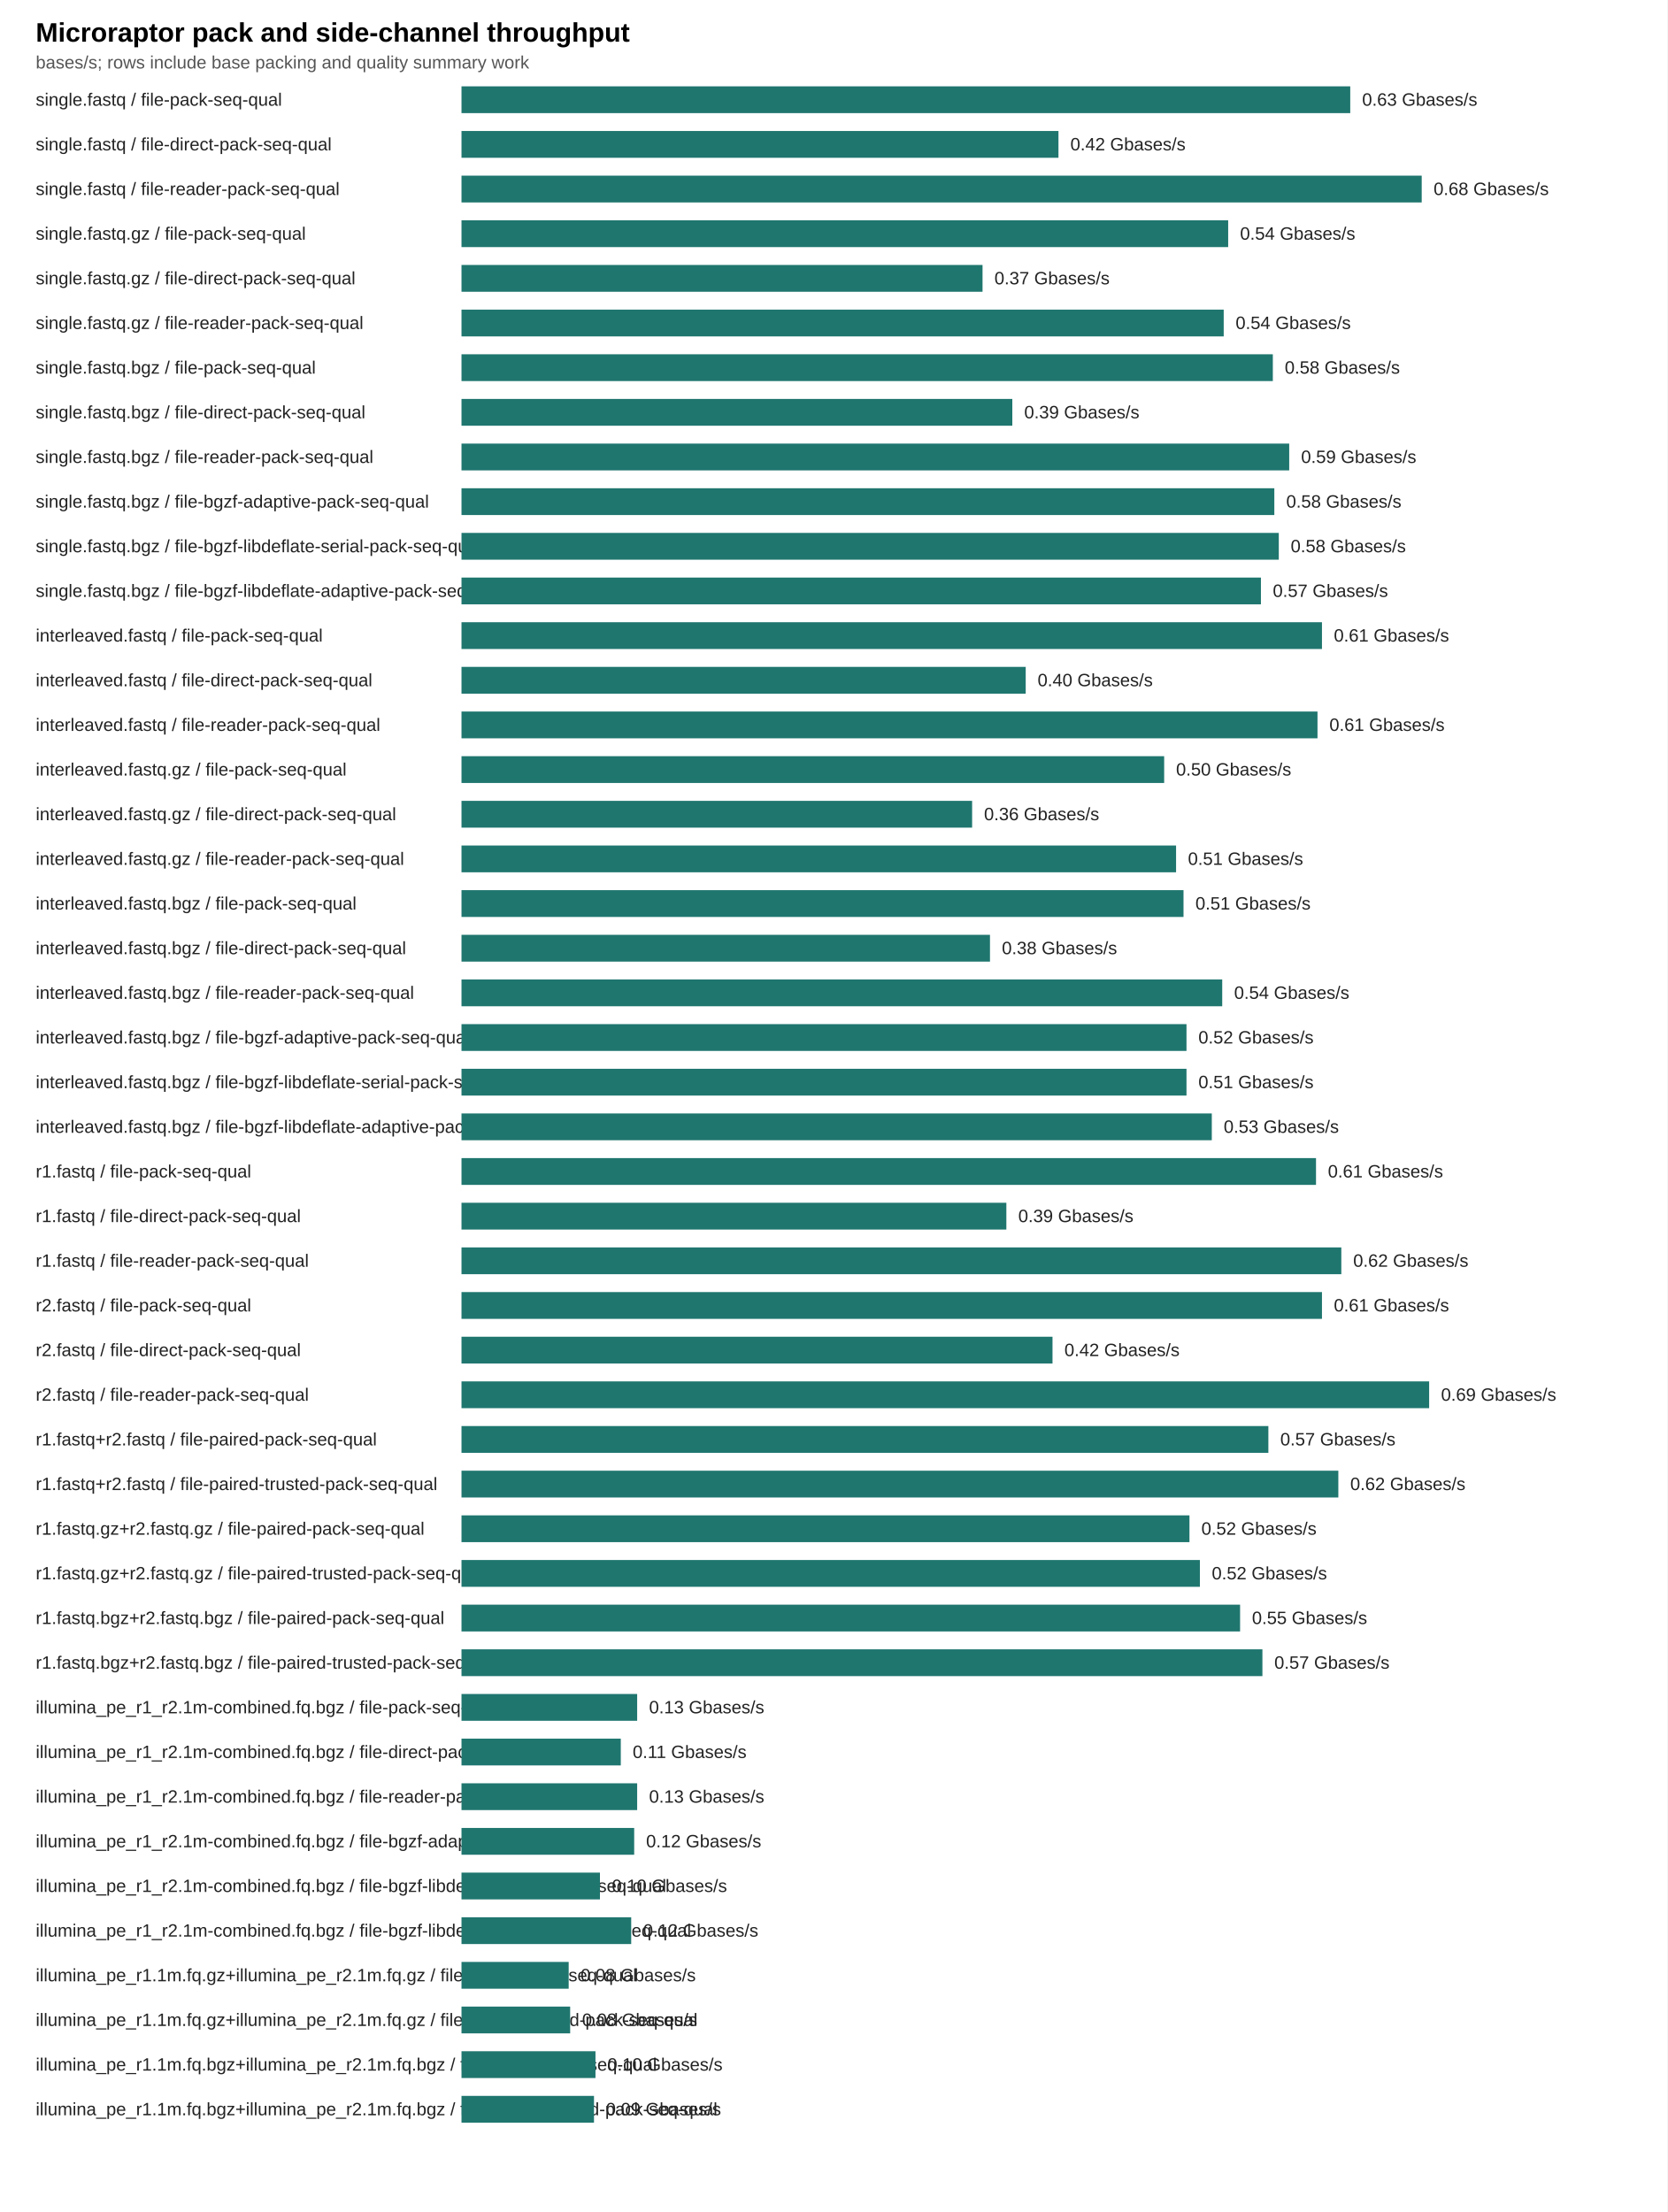
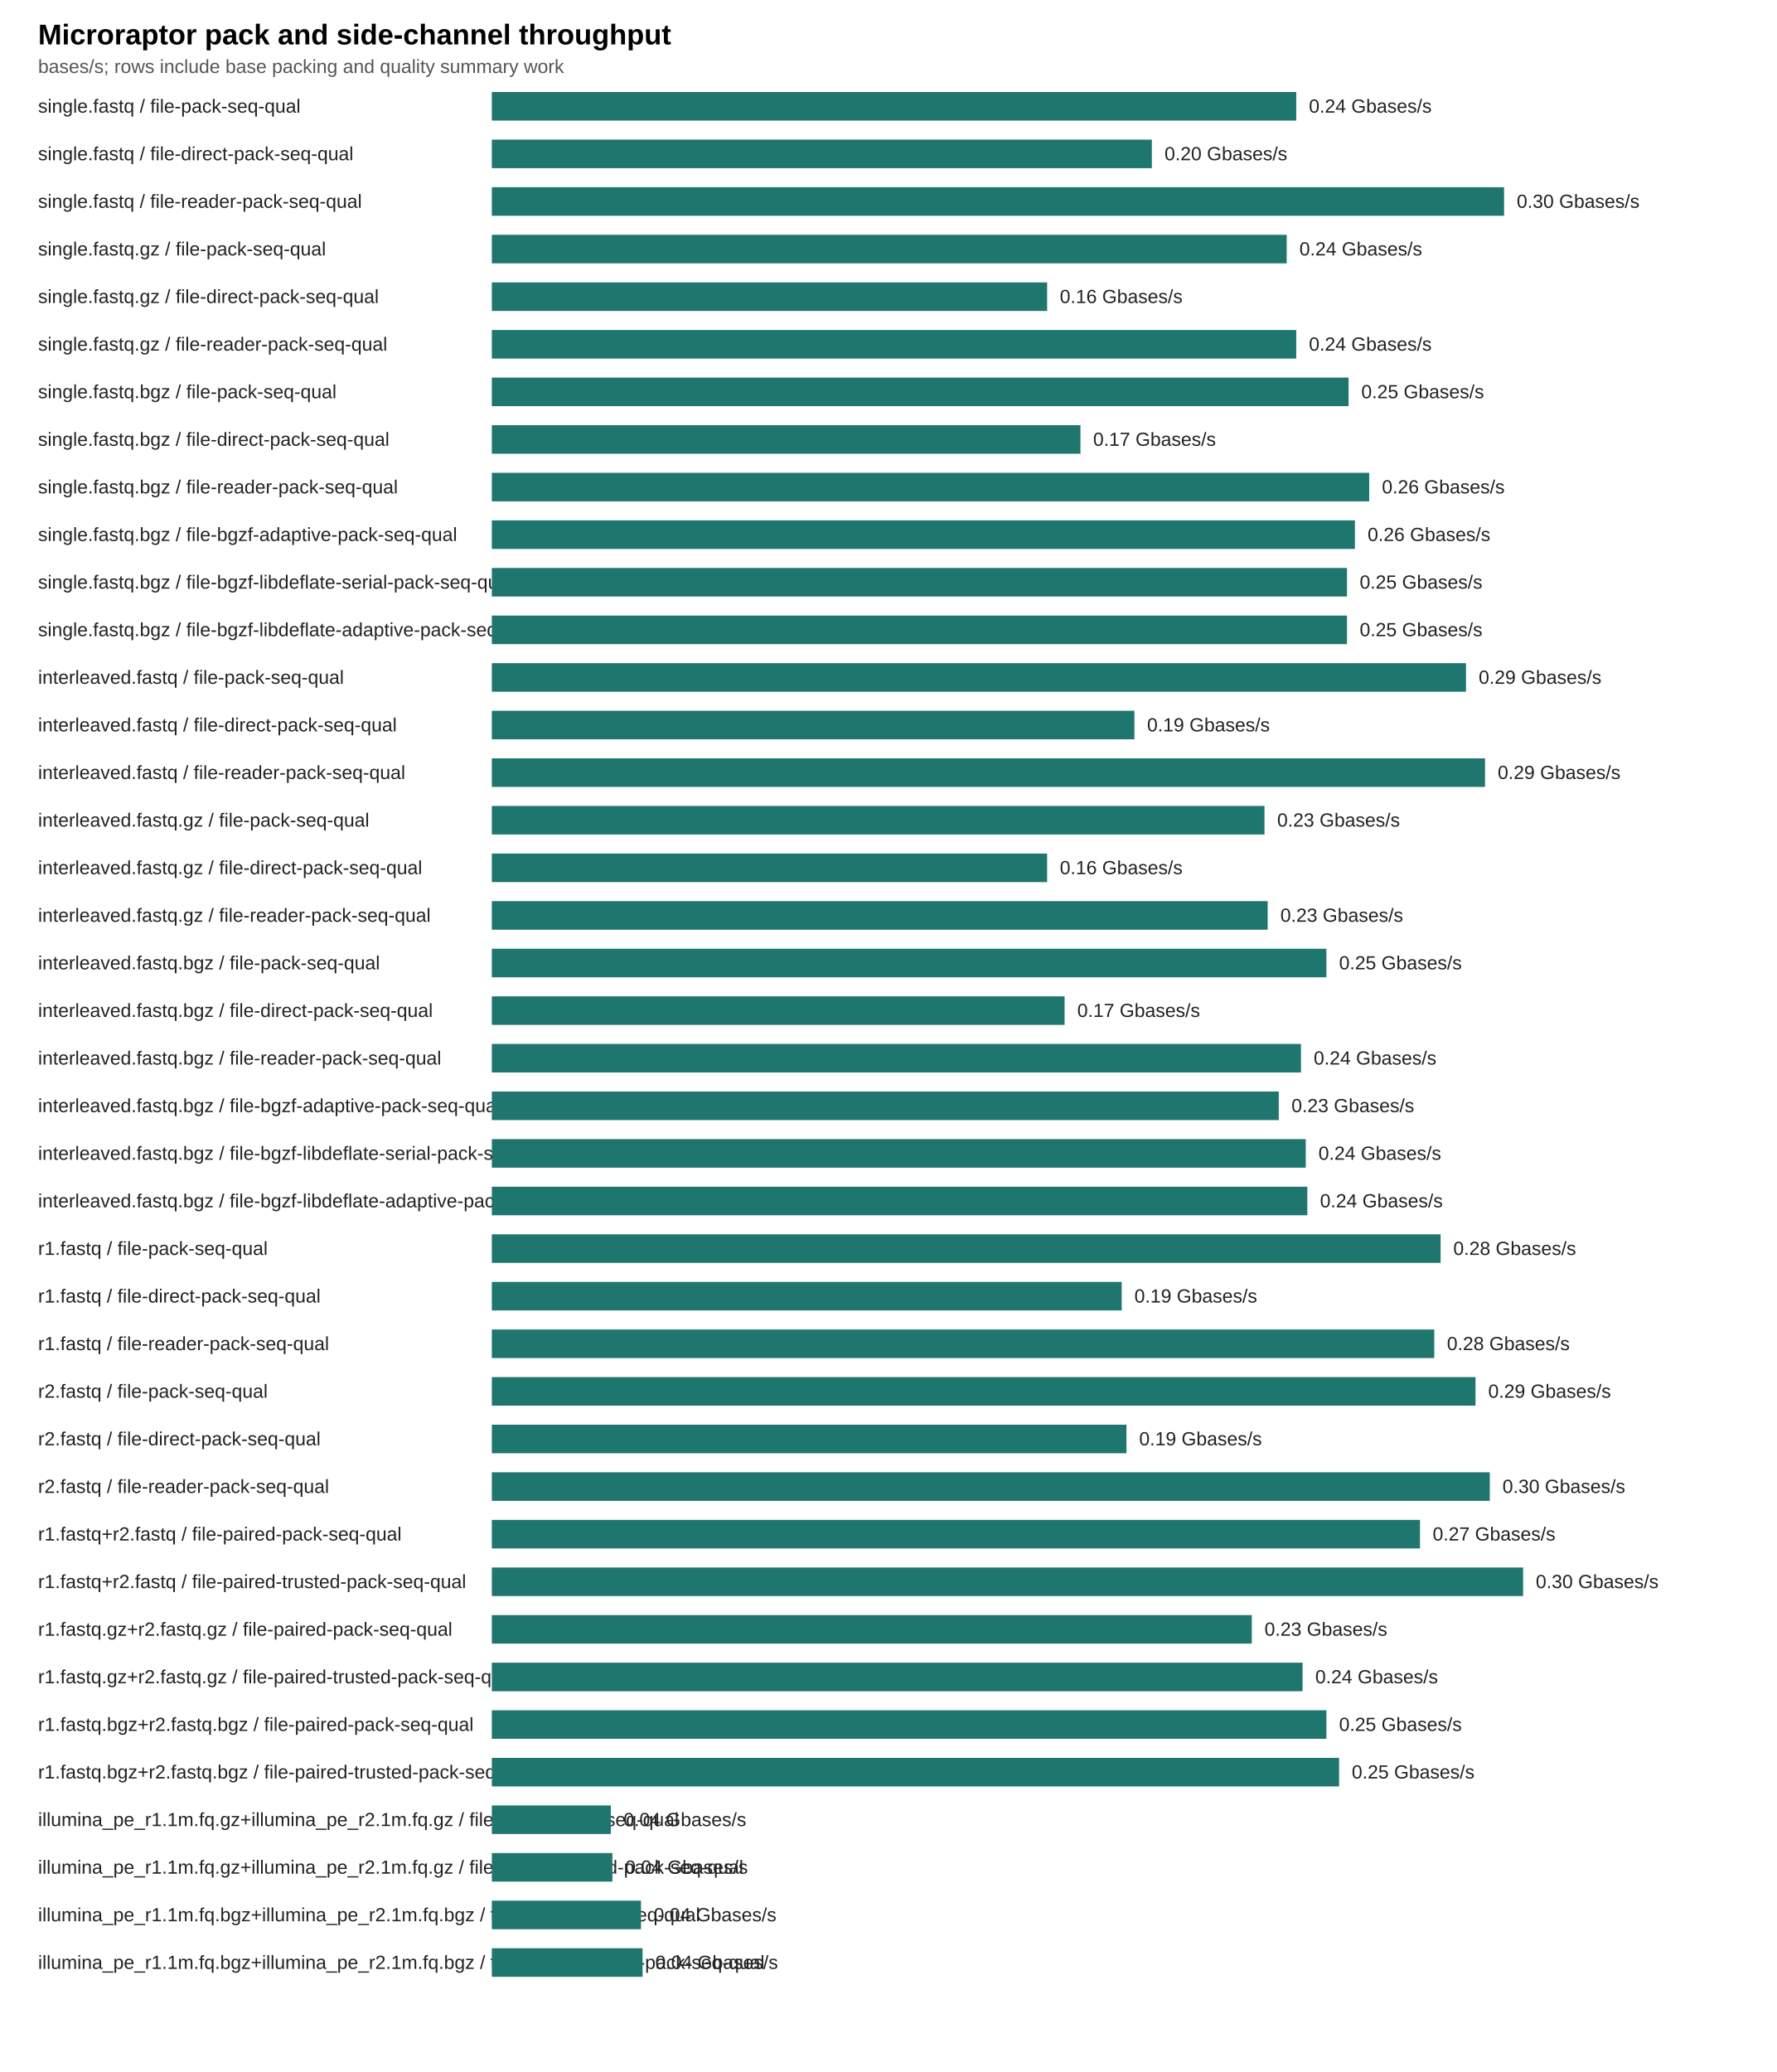
- <svg xmlns="http://www.w3.org/2000/svg" width="1120" height="1486" viewBox="0 0 1120 1486">
+ <svg xmlns="http://www.w3.org/2000/svg" width="1120" height="1306" viewBox="0 0 1120 1306">
  <rect width="100%" height="100%" fill="white" />
  <text x="24" y="28" font-family="Arial, sans-serif" font-size="18" font-weight="700">Microraptor pack and side-channel throughput</text>
  <text x="24" y="46" font-family="Arial, sans-serif" font-size="12" fill="#555">bases/s; rows include base packing and quality summary work</text>
  <text x="24" y="71" font-family="Arial, sans-serif" font-size="12" fill="#222">single.fastq / file-pack-seq-qual</text>
-   <rect x="310" y="58" width="597" height="18" fill="#1f766f" />
-   <text x="915" y="71" font-family="Arial, sans-serif" font-size="12" fill="#222">0.63 Gbases/s</text>
+   <rect x="310" y="58" width="507" height="18" fill="#1f766f" />
+   <text x="825" y="71" font-family="Arial, sans-serif" font-size="12" fill="#222">0.24 Gbases/s</text>
  <text x="24" y="101" font-family="Arial, sans-serif" font-size="12" fill="#222">single.fastq / file-direct-pack-seq-qual</text>
-   <rect x="310" y="88" width="401" height="18" fill="#1f766f" />
-   <text x="719" y="101" font-family="Arial, sans-serif" font-size="12" fill="#222">0.42 Gbases/s</text>
+   <rect x="310" y="88" width="416" height="18" fill="#1f766f" />
+   <text x="734" y="101" font-family="Arial, sans-serif" font-size="12" fill="#222">0.20 Gbases/s</text>
  <text x="24" y="131" font-family="Arial, sans-serif" font-size="12" fill="#222">single.fastq / file-reader-pack-seq-qual</text>
-   <rect x="310" y="118" width="645" height="18" fill="#1f766f" />
-   <text x="963" y="131" font-family="Arial, sans-serif" font-size="12" fill="#222">0.68 Gbases/s</text>
+   <rect x="310" y="118" width="638" height="18" fill="#1f766f" />
+   <text x="956" y="131" font-family="Arial, sans-serif" font-size="12" fill="#222">0.30 Gbases/s</text>
  <text x="24" y="161" font-family="Arial, sans-serif" font-size="12" fill="#222">single.fastq.gz / file-pack-seq-qual</text>
-   <rect x="310" y="148" width="515" height="18" fill="#1f766f" />
-   <text x="833" y="161" font-family="Arial, sans-serif" font-size="12" fill="#222">0.54 Gbases/s</text>
+   <rect x="310" y="148" width="501" height="18" fill="#1f766f" />
+   <text x="819" y="161" font-family="Arial, sans-serif" font-size="12" fill="#222">0.24 Gbases/s</text>
  <text x="24" y="191" font-family="Arial, sans-serif" font-size="12" fill="#222">single.fastq.gz / file-direct-pack-seq-qual</text>
  <rect x="310" y="178" width="350" height="18" fill="#1f766f" />
-   <text x="668" y="191" font-family="Arial, sans-serif" font-size="12" fill="#222">0.37 Gbases/s</text>
+   <text x="668" y="191" font-family="Arial, sans-serif" font-size="12" fill="#222">0.16 Gbases/s</text>
  <text x="24" y="221" font-family="Arial, sans-serif" font-size="12" fill="#222">single.fastq.gz / file-reader-pack-seq-qual</text>
-   <rect x="310" y="208" width="512" height="18" fill="#1f766f" />
-   <text x="830" y="221" font-family="Arial, sans-serif" font-size="12" fill="#222">0.54 Gbases/s</text>
+   <rect x="310" y="208" width="507" height="18" fill="#1f766f" />
+   <text x="825" y="221" font-family="Arial, sans-serif" font-size="12" fill="#222">0.24 Gbases/s</text>
  <text x="24" y="251" font-family="Arial, sans-serif" font-size="12" fill="#222">single.fastq.bgz / file-pack-seq-qual</text>
-   <rect x="310" y="238" width="545" height="18" fill="#1f766f" />
-   <text x="863" y="251" font-family="Arial, sans-serif" font-size="12" fill="#222">0.58 Gbases/s</text>
+   <rect x="310" y="238" width="540" height="18" fill="#1f766f" />
+   <text x="858" y="251" font-family="Arial, sans-serif" font-size="12" fill="#222">0.25 Gbases/s</text>
  <text x="24" y="281" font-family="Arial, sans-serif" font-size="12" fill="#222">single.fastq.bgz / file-direct-pack-seq-qual</text>
-   <rect x="310" y="268" width="370" height="18" fill="#1f766f" />
-   <text x="688" y="281" font-family="Arial, sans-serif" font-size="12" fill="#222">0.39 Gbases/s</text>
+   <rect x="310" y="268" width="371" height="18" fill="#1f766f" />
+   <text x="689" y="281" font-family="Arial, sans-serif" font-size="12" fill="#222">0.17 Gbases/s</text>
  <text x="24" y="311" font-family="Arial, sans-serif" font-size="12" fill="#222">single.fastq.bgz / file-reader-pack-seq-qual</text>
-   <rect x="310" y="298" width="556" height="18" fill="#1f766f" />
-   <text x="874" y="311" font-family="Arial, sans-serif" font-size="12" fill="#222">0.59 Gbases/s</text>
+   <rect x="310" y="298" width="553" height="18" fill="#1f766f" />
+   <text x="871" y="311" font-family="Arial, sans-serif" font-size="12" fill="#222">0.26 Gbases/s</text>
  <text x="24" y="341" font-family="Arial, sans-serif" font-size="12" fill="#222">single.fastq.bgz / file-bgzf-adaptive-pack-seq-qual</text>
-   <rect x="310" y="328" width="546" height="18" fill="#1f766f" />
-   <text x="864" y="341" font-family="Arial, sans-serif" font-size="12" fill="#222">0.58 Gbases/s</text>
+   <rect x="310" y="328" width="544" height="18" fill="#1f766f" />
+   <text x="862" y="341" font-family="Arial, sans-serif" font-size="12" fill="#222">0.26 Gbases/s</text>
  <text x="24" y="371" font-family="Arial, sans-serif" font-size="12" fill="#222">single.fastq.bgz / file-bgzf-libdeflate-serial-pack-seq-qual</text>
-   <rect x="310" y="358" width="549" height="18" fill="#1f766f" />
-   <text x="867" y="371" font-family="Arial, sans-serif" font-size="12" fill="#222">0.58 Gbases/s</text>
+   <rect x="310" y="358" width="539" height="18" fill="#1f766f" />
+   <text x="857" y="371" font-family="Arial, sans-serif" font-size="12" fill="#222">0.25 Gbases/s</text>
  <text x="24" y="401" font-family="Arial, sans-serif" font-size="12" fill="#222">single.fastq.bgz / file-bgzf-libdeflate-adaptive-pack-seq-qual</text>
-   <rect x="310" y="388" width="537" height="18" fill="#1f766f" />
-   <text x="855" y="401" font-family="Arial, sans-serif" font-size="12" fill="#222">0.57 Gbases/s</text>
+   <rect x="310" y="388" width="539" height="18" fill="#1f766f" />
+   <text x="857" y="401" font-family="Arial, sans-serif" font-size="12" fill="#222">0.25 Gbases/s</text>
  <text x="24" y="431" font-family="Arial, sans-serif" font-size="12" fill="#222">interleaved.fastq / file-pack-seq-qual</text>
-   <rect x="310" y="418" width="578" height="18" fill="#1f766f" />
-   <text x="896" y="431" font-family="Arial, sans-serif" font-size="12" fill="#222">0.61 Gbases/s</text>
+   <rect x="310" y="418" width="614" height="18" fill="#1f766f" />
+   <text x="932" y="431" font-family="Arial, sans-serif" font-size="12" fill="#222">0.29 Gbases/s</text>
  <text x="24" y="461" font-family="Arial, sans-serif" font-size="12" fill="#222">interleaved.fastq / file-direct-pack-seq-qual</text>
-   <rect x="310" y="448" width="379" height="18" fill="#1f766f" />
-   <text x="697" y="461" font-family="Arial, sans-serif" font-size="12" fill="#222">0.40 Gbases/s</text>
+   <rect x="310" y="448" width="405" height="18" fill="#1f766f" />
+   <text x="723" y="461" font-family="Arial, sans-serif" font-size="12" fill="#222">0.19 Gbases/s</text>
  <text x="24" y="491" font-family="Arial, sans-serif" font-size="12" fill="#222">interleaved.fastq / file-reader-pack-seq-qual</text>
-   <rect x="310" y="478" width="575" height="18" fill="#1f766f" />
-   <text x="893" y="491" font-family="Arial, sans-serif" font-size="12" fill="#222">0.61 Gbases/s</text>
+   <rect x="310" y="478" width="626" height="18" fill="#1f766f" />
+   <text x="944" y="491" font-family="Arial, sans-serif" font-size="12" fill="#222">0.29 Gbases/s</text>
  <text x="24" y="521" font-family="Arial, sans-serif" font-size="12" fill="#222">interleaved.fastq.gz / file-pack-seq-qual</text>
-   <rect x="310" y="508" width="472" height="18" fill="#1f766f" />
-   <text x="790" y="521" font-family="Arial, sans-serif" font-size="12" fill="#222">0.50 Gbases/s</text>
+   <rect x="310" y="508" width="487" height="18" fill="#1f766f" />
+   <text x="805" y="521" font-family="Arial, sans-serif" font-size="12" fill="#222">0.23 Gbases/s</text>
  <text x="24" y="551" font-family="Arial, sans-serif" font-size="12" fill="#222">interleaved.fastq.gz / file-direct-pack-seq-qual</text>
-   <rect x="310" y="538" width="343" height="18" fill="#1f766f" />
-   <text x="661" y="551" font-family="Arial, sans-serif" font-size="12" fill="#222">0.36 Gbases/s</text>
+   <rect x="310" y="538" width="350" height="18" fill="#1f766f" />
+   <text x="668" y="551" font-family="Arial, sans-serif" font-size="12" fill="#222">0.16 Gbases/s</text>
  <text x="24" y="581" font-family="Arial, sans-serif" font-size="12" fill="#222">interleaved.fastq.gz / file-reader-pack-seq-qual</text>
-   <rect x="310" y="568" width="480" height="18" fill="#1f766f" />
-   <text x="798" y="581" font-family="Arial, sans-serif" font-size="12" fill="#222">0.51 Gbases/s</text>
+   <rect x="310" y="568" width="489" height="18" fill="#1f766f" />
+   <text x="807" y="581" font-family="Arial, sans-serif" font-size="12" fill="#222">0.23 Gbases/s</text>
  <text x="24" y="611" font-family="Arial, sans-serif" font-size="12" fill="#222">interleaved.fastq.bgz / file-pack-seq-qual</text>
-   <rect x="310" y="598" width="485" height="18" fill="#1f766f" />
-   <text x="803" y="611" font-family="Arial, sans-serif" font-size="12" fill="#222">0.51 Gbases/s</text>
+   <rect x="310" y="598" width="526" height="18" fill="#1f766f" />
+   <text x="844" y="611" font-family="Arial, sans-serif" font-size="12" fill="#222">0.25 Gbases/s</text>
  <text x="24" y="641" font-family="Arial, sans-serif" font-size="12" fill="#222">interleaved.fastq.bgz / file-direct-pack-seq-qual</text>
-   <rect x="310" y="628" width="355" height="18" fill="#1f766f" />
-   <text x="673" y="641" font-family="Arial, sans-serif" font-size="12" fill="#222">0.38 Gbases/s</text>
+   <rect x="310" y="628" width="361" height="18" fill="#1f766f" />
+   <text x="679" y="641" font-family="Arial, sans-serif" font-size="12" fill="#222">0.17 Gbases/s</text>
  <text x="24" y="671" font-family="Arial, sans-serif" font-size="12" fill="#222">interleaved.fastq.bgz / file-reader-pack-seq-qual</text>
-   <rect x="310" y="658" width="511" height="18" fill="#1f766f" />
-   <text x="829" y="671" font-family="Arial, sans-serif" font-size="12" fill="#222">0.54 Gbases/s</text>
+   <rect x="310" y="658" width="510" height="18" fill="#1f766f" />
+   <text x="828" y="671" font-family="Arial, sans-serif" font-size="12" fill="#222">0.24 Gbases/s</text>
  <text x="24" y="701" font-family="Arial, sans-serif" font-size="12" fill="#222">interleaved.fastq.bgz / file-bgzf-adaptive-pack-seq-qual</text>
-   <rect x="310" y="688" width="487" height="18" fill="#1f766f" />
-   <text x="805" y="701" font-family="Arial, sans-serif" font-size="12" fill="#222">0.52 Gbases/s</text>
+   <rect x="310" y="688" width="496" height="18" fill="#1f766f" />
+   <text x="814" y="701" font-family="Arial, sans-serif" font-size="12" fill="#222">0.23 Gbases/s</text>
  <text x="24" y="731" font-family="Arial, sans-serif" font-size="12" fill="#222">interleaved.fastq.bgz / file-bgzf-libdeflate-serial-pack-seq-qual</text>
-   <rect x="310" y="718" width="487" height="18" fill="#1f766f" />
-   <text x="805" y="731" font-family="Arial, sans-serif" font-size="12" fill="#222">0.51 Gbases/s</text>
+   <rect x="310" y="718" width="513" height="18" fill="#1f766f" />
+   <text x="831" y="731" font-family="Arial, sans-serif" font-size="12" fill="#222">0.24 Gbases/s</text>
  <text x="24" y="761" font-family="Arial, sans-serif" font-size="12" fill="#222">interleaved.fastq.bgz / file-bgzf-libdeflate-adaptive-pack-seq-qual</text>
-   <rect x="310" y="748" width="504" height="18" fill="#1f766f" />
-   <text x="822" y="761" font-family="Arial, sans-serif" font-size="12" fill="#222">0.53 Gbases/s</text>
+   <rect x="310" y="748" width="514" height="18" fill="#1f766f" />
+   <text x="832" y="761" font-family="Arial, sans-serif" font-size="12" fill="#222">0.24 Gbases/s</text>
  <text x="24" y="791" font-family="Arial, sans-serif" font-size="12" fill="#222">r1.fastq / file-pack-seq-qual</text>
-   <rect x="310" y="778" width="574" height="18" fill="#1f766f" />
-   <text x="892" y="791" font-family="Arial, sans-serif" font-size="12" fill="#222">0.61 Gbases/s</text>
+   <rect x="310" y="778" width="598" height="18" fill="#1f766f" />
+   <text x="916" y="791" font-family="Arial, sans-serif" font-size="12" fill="#222">0.28 Gbases/s</text>
  <text x="24" y="821" font-family="Arial, sans-serif" font-size="12" fill="#222">r1.fastq / file-direct-pack-seq-qual</text>
-   <rect x="310" y="808" width="366" height="18" fill="#1f766f" />
-   <text x="684" y="821" font-family="Arial, sans-serif" font-size="12" fill="#222">0.39 Gbases/s</text>
+   <rect x="310" y="808" width="397" height="18" fill="#1f766f" />
+   <text x="715" y="821" font-family="Arial, sans-serif" font-size="12" fill="#222">0.19 Gbases/s</text>
  <text x="24" y="851" font-family="Arial, sans-serif" font-size="12" fill="#222">r1.fastq / file-reader-pack-seq-qual</text>
-   <rect x="310" y="838" width="591" height="18" fill="#1f766f" />
-   <text x="909" y="851" font-family="Arial, sans-serif" font-size="12" fill="#222">0.62 Gbases/s</text>
+   <rect x="310" y="838" width="594" height="18" fill="#1f766f" />
+   <text x="912" y="851" font-family="Arial, sans-serif" font-size="12" fill="#222">0.28 Gbases/s</text>
  <text x="24" y="881" font-family="Arial, sans-serif" font-size="12" fill="#222">r2.fastq / file-pack-seq-qual</text>
-   <rect x="310" y="868" width="578" height="18" fill="#1f766f" />
-   <text x="896" y="881" font-family="Arial, sans-serif" font-size="12" fill="#222">0.61 Gbases/s</text>
+   <rect x="310" y="868" width="620" height="18" fill="#1f766f" />
+   <text x="938" y="881" font-family="Arial, sans-serif" font-size="12" fill="#222">0.29 Gbases/s</text>
  <text x="24" y="911" font-family="Arial, sans-serif" font-size="12" fill="#222">r2.fastq / file-direct-pack-seq-qual</text>
-   <rect x="310" y="898" width="397" height="18" fill="#1f766f" />
-   <text x="715" y="911" font-family="Arial, sans-serif" font-size="12" fill="#222">0.42 Gbases/s</text>
+   <rect x="310" y="898" width="400" height="18" fill="#1f766f" />
+   <text x="718" y="911" font-family="Arial, sans-serif" font-size="12" fill="#222">0.19 Gbases/s</text>
  <text x="24" y="941" font-family="Arial, sans-serif" font-size="12" fill="#222">r2.fastq / file-reader-pack-seq-qual</text>
-   <rect x="310" y="928" width="650" height="18" fill="#1f766f" />
-   <text x="968" y="941" font-family="Arial, sans-serif" font-size="12" fill="#222">0.69 Gbases/s</text>
+   <rect x="310" y="928" width="629" height="18" fill="#1f766f" />
+   <text x="947" y="941" font-family="Arial, sans-serif" font-size="12" fill="#222">0.30 Gbases/s</text>
  <text x="24" y="971" font-family="Arial, sans-serif" font-size="12" fill="#222">r1.fastq+r2.fastq / file-paired-pack-seq-qual</text>
-   <rect x="310" y="958" width="542" height="18" fill="#1f766f" />
-   <text x="860" y="971" font-family="Arial, sans-serif" font-size="12" fill="#222">0.57 Gbases/s</text>
+   <rect x="310" y="958" width="585" height="18" fill="#1f766f" />
+   <text x="903" y="971" font-family="Arial, sans-serif" font-size="12" fill="#222">0.27 Gbases/s</text>
  <text x="24" y="1001" font-family="Arial, sans-serif" font-size="12" fill="#222">r1.fastq+r2.fastq / file-paired-trusted-pack-seq-qual</text>
-   <rect x="310" y="988" width="589" height="18" fill="#1f766f" />
-   <text x="907" y="1001" font-family="Arial, sans-serif" font-size="12" fill="#222">0.62 Gbases/s</text>
+   <rect x="310" y="988" width="650" height="18" fill="#1f766f" />
+   <text x="968" y="1001" font-family="Arial, sans-serif" font-size="12" fill="#222">0.30 Gbases/s</text>
  <text x="24" y="1031" font-family="Arial, sans-serif" font-size="12" fill="#222">r1.fastq.gz+r2.fastq.gz / file-paired-pack-seq-qual</text>
-   <rect x="310" y="1018" width="489" height="18" fill="#1f766f" />
-   <text x="807" y="1031" font-family="Arial, sans-serif" font-size="12" fill="#222">0.52 Gbases/s</text>
+   <rect x="310" y="1018" width="479" height="18" fill="#1f766f" />
+   <text x="797" y="1031" font-family="Arial, sans-serif" font-size="12" fill="#222">0.23 Gbases/s</text>
  <text x="24" y="1061" font-family="Arial, sans-serif" font-size="12" fill="#222">r1.fastq.gz+r2.fastq.gz / file-paired-trusted-pack-seq-qual</text>
-   <rect x="310" y="1048" width="496" height="18" fill="#1f766f" />
-   <text x="814" y="1061" font-family="Arial, sans-serif" font-size="12" fill="#222">0.52 Gbases/s</text>
+   <rect x="310" y="1048" width="511" height="18" fill="#1f766f" />
+   <text x="829" y="1061" font-family="Arial, sans-serif" font-size="12" fill="#222">0.24 Gbases/s</text>
  <text x="24" y="1091" font-family="Arial, sans-serif" font-size="12" fill="#222">r1.fastq.bgz+r2.fastq.bgz / file-paired-pack-seq-qual</text>
-   <rect x="310" y="1078" width="523" height="18" fill="#1f766f" />
-   <text x="841" y="1091" font-family="Arial, sans-serif" font-size="12" fill="#222">0.55 Gbases/s</text>
+   <rect x="310" y="1078" width="526" height="18" fill="#1f766f" />
+   <text x="844" y="1091" font-family="Arial, sans-serif" font-size="12" fill="#222">0.25 Gbases/s</text>
  <text x="24" y="1121" font-family="Arial, sans-serif" font-size="12" fill="#222">r1.fastq.bgz+r2.fastq.bgz / file-paired-trusted-pack-seq-qual</text>
-   <rect x="310" y="1108" width="538" height="18" fill="#1f766f" />
-   <text x="856" y="1121" font-family="Arial, sans-serif" font-size="12" fill="#222">0.57 Gbases/s</text>
-   <text x="24" y="1151" font-family="Arial, sans-serif" font-size="12" fill="#222">illumina_pe_r1_r2.1m-combined.fq.bgz / file-pack-seq-qual</text>
-   <rect x="310" y="1138" width="118" height="18" fill="#1f766f" />
-   <text x="436" y="1151" font-family="Arial, sans-serif" font-size="12" fill="#222">0.13 Gbases/s</text>
-   <text x="24" y="1181" font-family="Arial, sans-serif" font-size="12" fill="#222">illumina_pe_r1_r2.1m-combined.fq.bgz / file-direct-pack-seq-qual</text>
-   <rect x="310" y="1168" width="107" height="18" fill="#1f766f" />
-   <text x="425" y="1181" font-family="Arial, sans-serif" font-size="12" fill="#222">0.11 Gbases/s</text>
-   <text x="24" y="1211" font-family="Arial, sans-serif" font-size="12" fill="#222">illumina_pe_r1_r2.1m-combined.fq.bgz / file-reader-pack-seq-qual</text>
-   <rect x="310" y="1198" width="118" height="18" fill="#1f766f" />
-   <text x="436" y="1211" font-family="Arial, sans-serif" font-size="12" fill="#222">0.13 Gbases/s</text>
-   <text x="24" y="1241" font-family="Arial, sans-serif" font-size="12" fill="#222">illumina_pe_r1_r2.1m-combined.fq.bgz / file-bgzf-adaptive-pack-seq-qual</text>
-   <rect x="310" y="1228" width="116" height="18" fill="#1f766f" />
-   <text x="434" y="1241" font-family="Arial, sans-serif" font-size="12" fill="#222">0.12 Gbases/s</text>
-   <text x="24" y="1271" font-family="Arial, sans-serif" font-size="12" fill="#222">illumina_pe_r1_r2.1m-combined.fq.bgz / file-bgzf-libdeflate-serial-pack-seq-qual</text>
-   <rect x="310" y="1258" width="93" height="18" fill="#1f766f" />
-   <text x="411" y="1271" font-family="Arial, sans-serif" font-size="12" fill="#222">0.10 Gbases/s</text>
-   <text x="24" y="1301" font-family="Arial, sans-serif" font-size="12" fill="#222">illumina_pe_r1_r2.1m-combined.fq.bgz / file-bgzf-libdeflate-adaptive-pack-seq-qual</text>
-   <rect x="310" y="1288" width="114" height="18" fill="#1f766f" />
-   <text x="432" y="1301" font-family="Arial, sans-serif" font-size="12" fill="#222">0.12 Gbases/s</text>
-   <text x="24" y="1331" font-family="Arial, sans-serif" font-size="12" fill="#222">illumina_pe_r1.1m.fq.gz+illumina_pe_r2.1m.fq.gz / file-paired-pack-seq-qual</text>
-   <rect x="310" y="1318" width="72" height="18" fill="#1f766f" />
-   <text x="390" y="1331" font-family="Arial, sans-serif" font-size="12" fill="#222">0.08 Gbases/s</text>
-   <text x="24" y="1361" font-family="Arial, sans-serif" font-size="12" fill="#222">illumina_pe_r1.1m.fq.gz+illumina_pe_r2.1m.fq.gz / file-paired-trusted-pack-seq-qual</text>
-   <rect x="310" y="1348" width="73" height="18" fill="#1f766f" />
-   <text x="391" y="1361" font-family="Arial, sans-serif" font-size="12" fill="#222">0.08 Gbases/s</text>
-   <text x="24" y="1391" font-family="Arial, sans-serif" font-size="12" fill="#222">illumina_pe_r1.1m.fq.bgz+illumina_pe_r2.1m.fq.bgz / file-paired-pack-seq-qual</text>
-   <rect x="310" y="1378" width="90" height="18" fill="#1f766f" />
-   <text x="408" y="1391" font-family="Arial, sans-serif" font-size="12" fill="#222">0.10 Gbases/s</text>
-   <text x="24" y="1421" font-family="Arial, sans-serif" font-size="12" fill="#222">illumina_pe_r1.1m.fq.bgz+illumina_pe_r2.1m.fq.bgz / file-paired-trusted-pack-seq-qual</text>
-   <rect x="310" y="1408" width="89" height="18" fill="#1f766f" />
-   <text x="407" y="1421" font-family="Arial, sans-serif" font-size="12" fill="#222">0.09 Gbases/s</text>
+   <rect x="310" y="1108" width="534" height="18" fill="#1f766f" />
+   <text x="852" y="1121" font-family="Arial, sans-serif" font-size="12" fill="#222">0.25 Gbases/s</text>
+   <text x="24" y="1151" font-family="Arial, sans-serif" font-size="12" fill="#222">illumina_pe_r1.1m.fq.gz+illumina_pe_r2.1m.fq.gz / file-paired-pack-seq-qual</text>
+   <rect x="310" y="1138" width="75" height="18" fill="#1f766f" />
+   <text x="393" y="1151" font-family="Arial, sans-serif" font-size="12" fill="#222">0.04 Gbases/s</text>
+   <text x="24" y="1181" font-family="Arial, sans-serif" font-size="12" fill="#222">illumina_pe_r1.1m.fq.gz+illumina_pe_r2.1m.fq.gz / file-paired-trusted-pack-seq-qual</text>
+   <rect x="310" y="1168" width="76" height="18" fill="#1f766f" />
+   <text x="394" y="1181" font-family="Arial, sans-serif" font-size="12" fill="#222">0.04 Gbases/s</text>
+   <text x="24" y="1211" font-family="Arial, sans-serif" font-size="12" fill="#222">illumina_pe_r1.1m.fq.bgz+illumina_pe_r2.1m.fq.bgz / file-paired-pack-seq-qual</text>
+   <rect x="310" y="1198" width="94" height="18" fill="#1f766f" />
+   <text x="412" y="1211" font-family="Arial, sans-serif" font-size="12" fill="#222">0.04 Gbases/s</text>
+   <text x="24" y="1241" font-family="Arial, sans-serif" font-size="12" fill="#222">illumina_pe_r1.1m.fq.bgz+illumina_pe_r2.1m.fq.bgz / file-paired-trusted-pack-seq-qual</text>
+   <rect x="310" y="1228" width="95" height="18" fill="#1f766f" />
+   <text x="413" y="1241" font-family="Arial, sans-serif" font-size="12" fill="#222">0.04 Gbases/s</text>
</svg>
